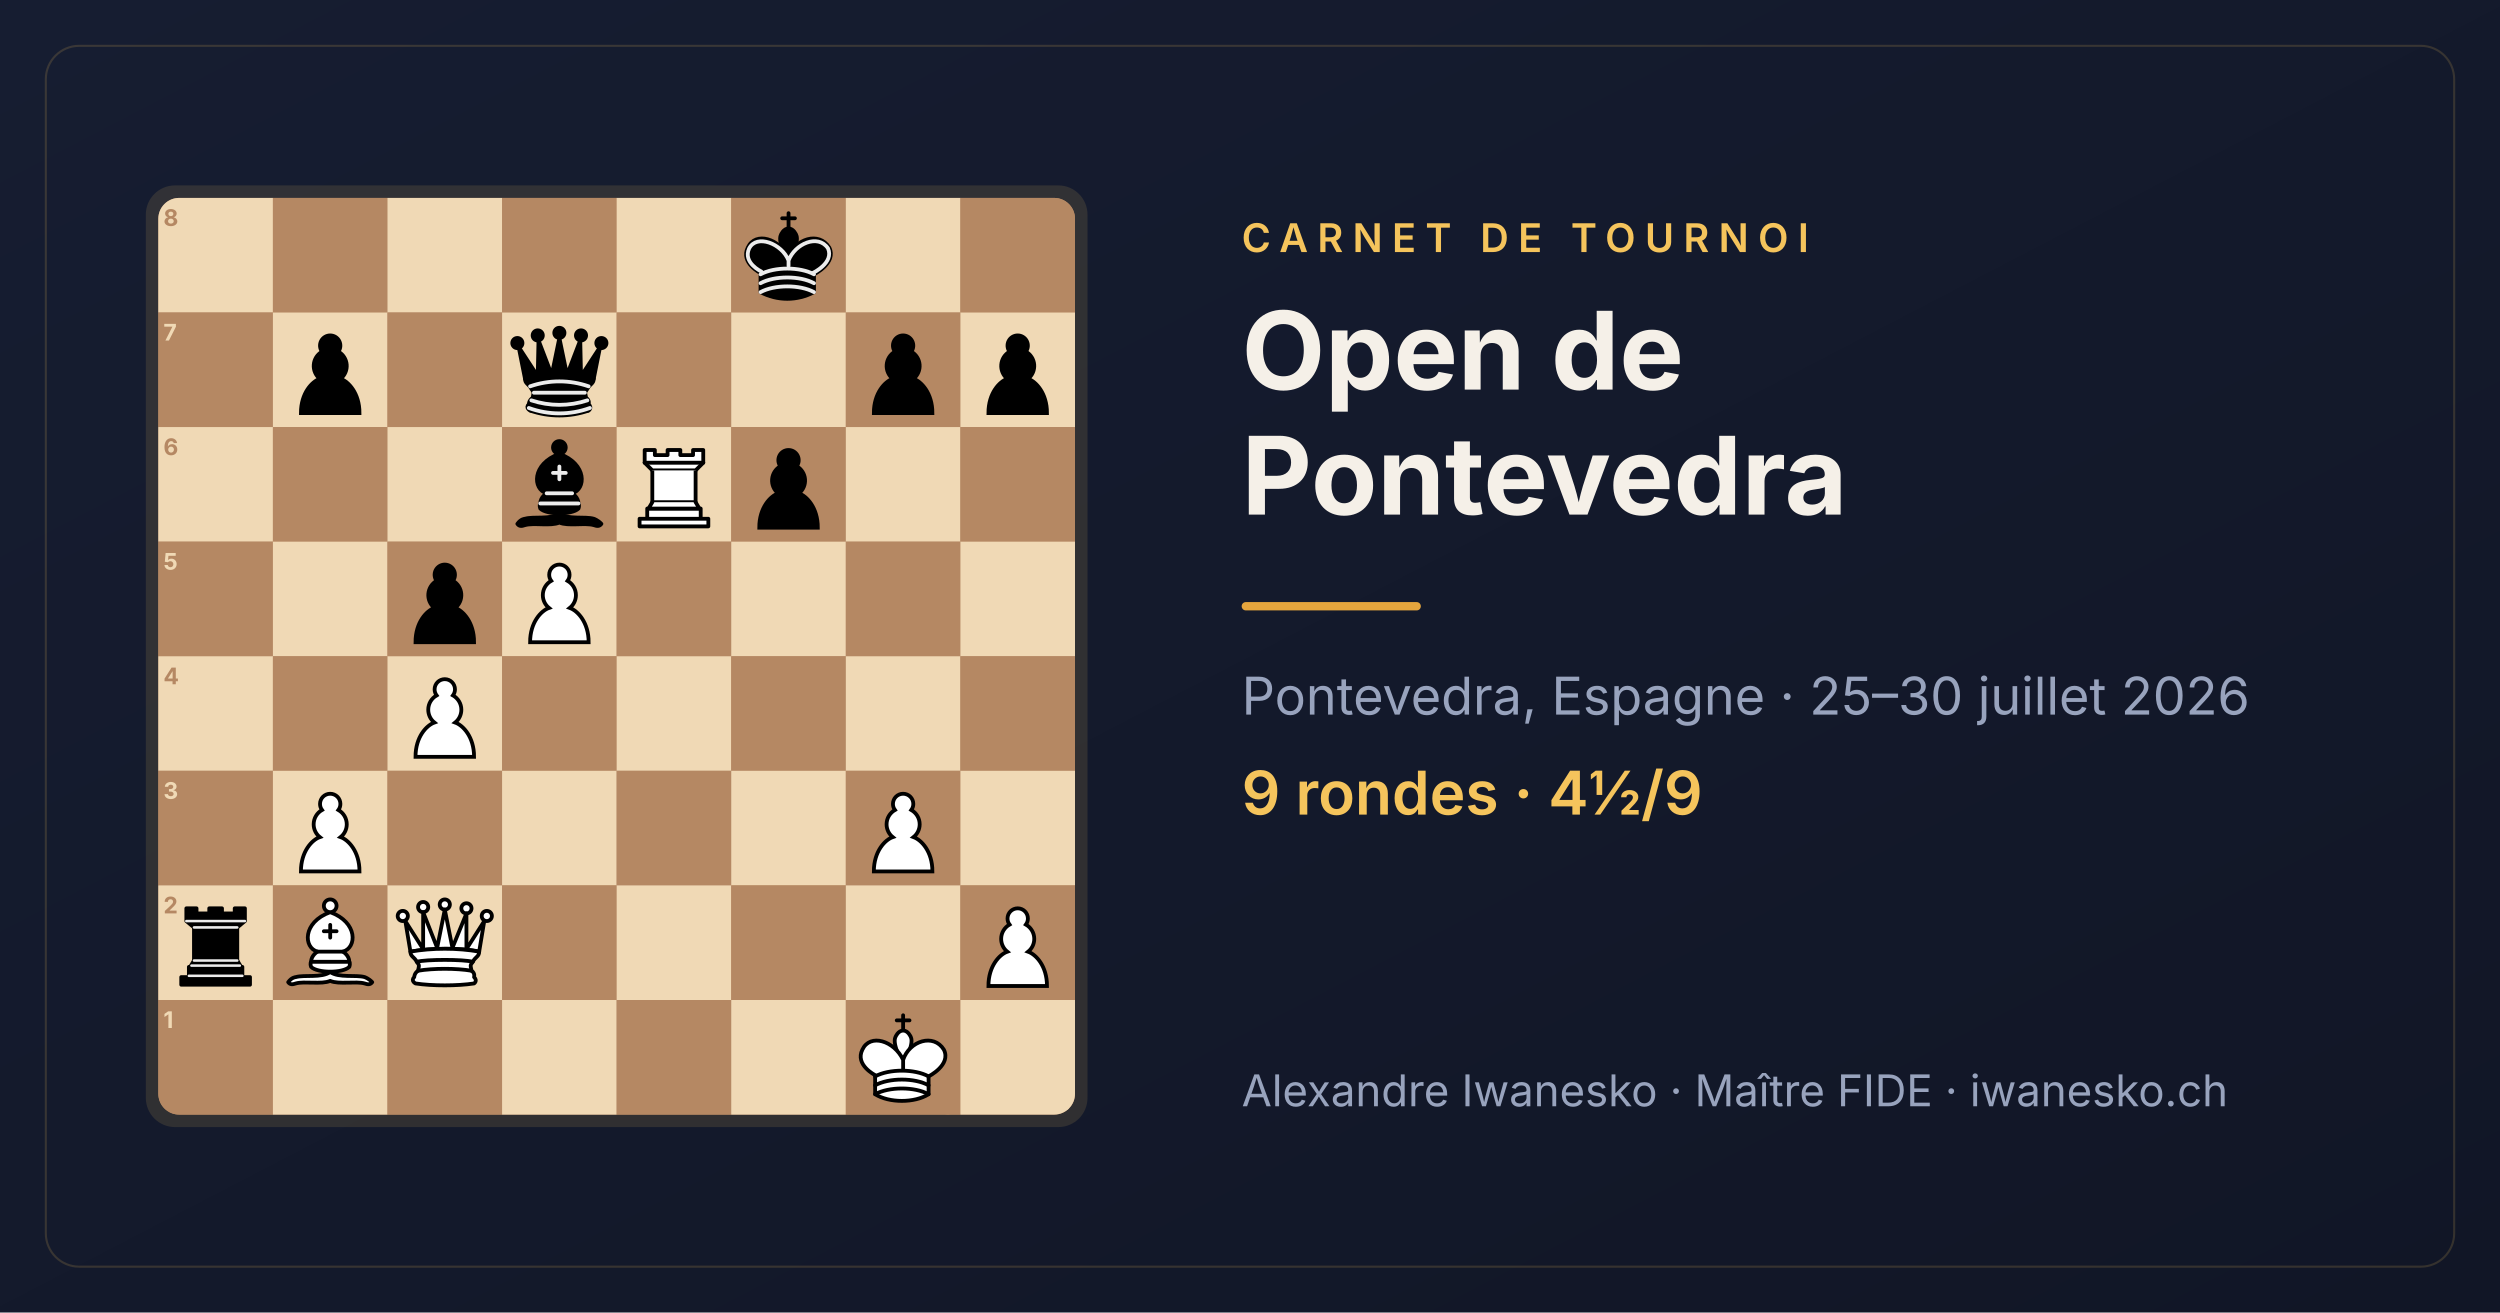
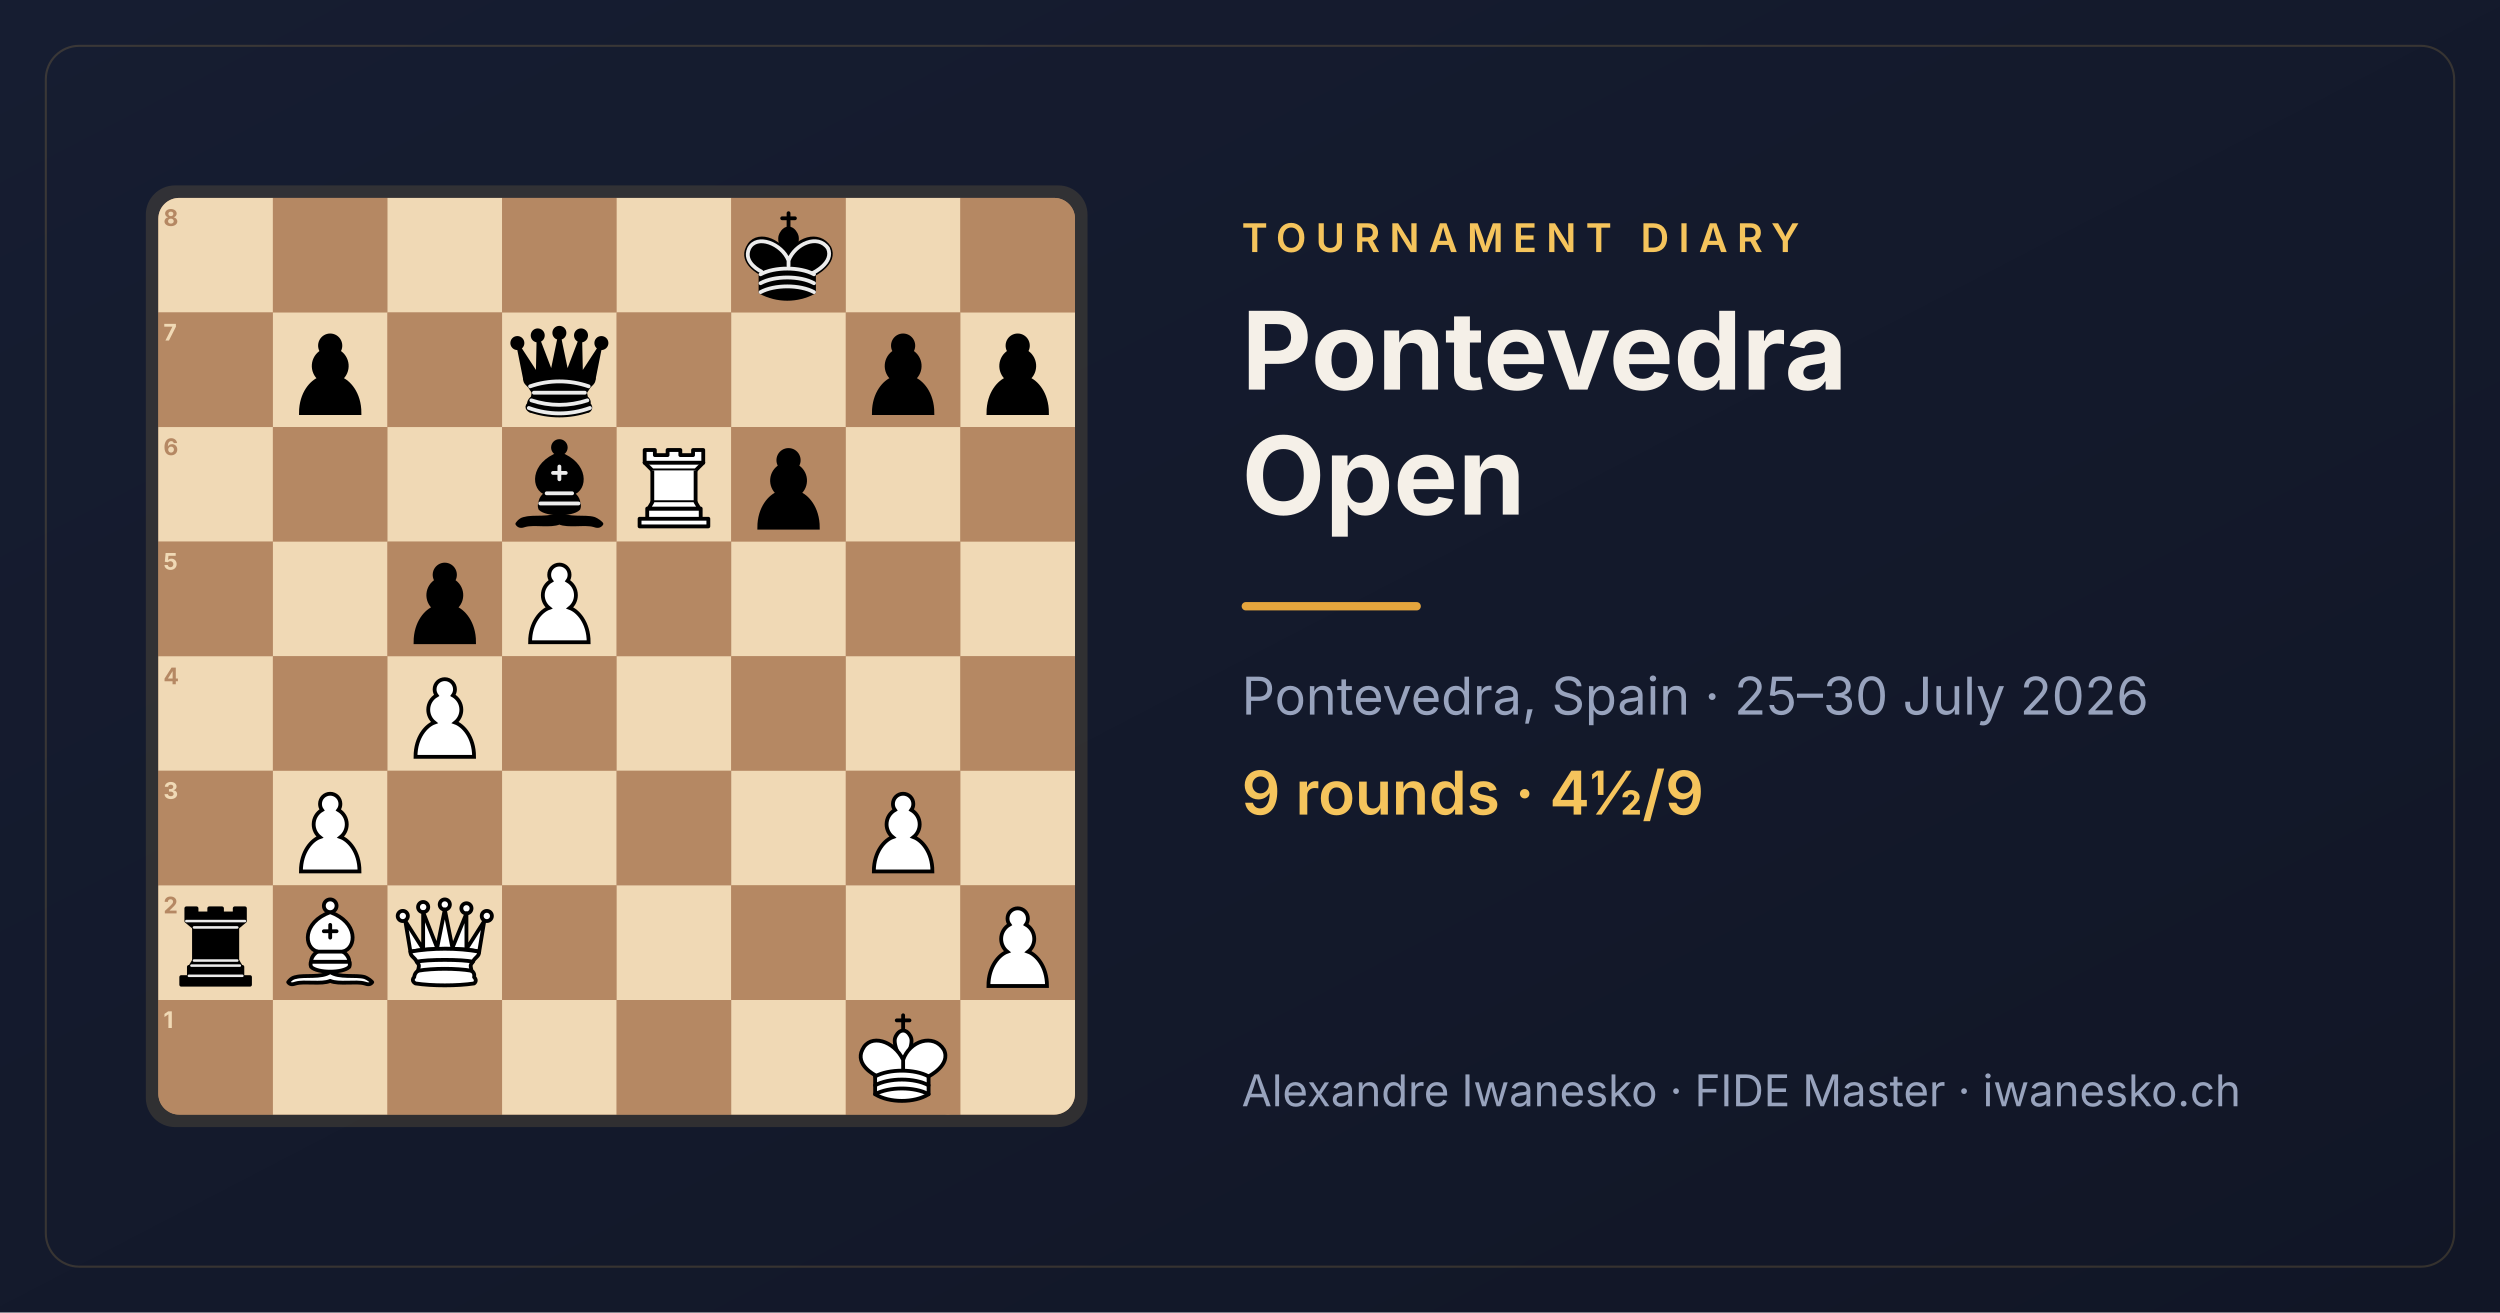
<svg xmlns="http://www.w3.org/2000/svg" width="1200" height="630" viewBox="0 0 1200 630">
  <defs>
    <linearGradient id="bg" x1="0" y1="0" x2="1" y2="1">
      <stop offset="0" stop-color="#161d31" />
      <stop offset="1" stop-color="#111626" />
    </linearGradient>
    <clipPath id="boardClip">
      <rect x="76" y="95" width="440" height="440" rx="10" />
    </clipPath>
  </defs>
  <rect width="1200" height="630" fill="url(#bg)" />
  <rect x="22" y="22" width="1156" height="586" rx="16" fill="none" stroke="#f5c45c" stroke-opacity="0.16" />
  <rect x="70" y="89" width="452" height="452" rx="14" fill="#f5c45c" fill-opacity="0.13" />
  <g clip-path="url(#boardClip)">
    <g transform="translate(76,95) scale(1.222222)">
      <rect width="360" height="360" rx="3" fill="#b58863" />
      <rect x="0" y="0" width="45" height="45" fill="#f0d9b5" />
      <rect x="45" y="0" width="45" height="45" fill="#b58863" />
      <rect x="90" y="0" width="45" height="45" fill="#f0d9b5" />
      <rect x="135" y="0" width="45" height="45" fill="#b58863" />
      <rect x="180" y="0" width="45" height="45" fill="#f0d9b5" />
      <rect x="225" y="0" width="45" height="45" fill="#b58863" />
      <rect x="270" y="0" width="45" height="45" fill="#f0d9b5" />
      <rect x="315" y="0" width="45" height="45" fill="#b58863" />
      <rect x="0" y="45" width="45" height="45" fill="#b58863" />
      <rect x="45" y="45" width="45" height="45" fill="#f0d9b5" />
      <rect x="90" y="45" width="45" height="45" fill="#b58863" />
      <rect x="135" y="45" width="45" height="45" fill="#f0d9b5" />
      <rect x="180" y="45" width="45" height="45" fill="#b58863" />
      <rect x="225" y="45" width="45" height="45" fill="#f0d9b5" />
      <rect x="270" y="45" width="45" height="45" fill="#b58863" />
      <rect x="315" y="45" width="45" height="45" fill="#f0d9b5" />
      <rect x="0" y="90" width="45" height="45" fill="#f0d9b5" />
      <rect x="45" y="90" width="45" height="45" fill="#b58863" />
      <rect x="90" y="90" width="45" height="45" fill="#f0d9b5" />
      <rect x="135" y="90" width="45" height="45" fill="#b58863" />
      <rect x="180" y="90" width="45" height="45" fill="#f0d9b5" />
      <rect x="225" y="90" width="45" height="45" fill="#b58863" />
      <rect x="270" y="90" width="45" height="45" fill="#f0d9b5" />
      <rect x="315" y="90" width="45" height="45" fill="#b58863" />
      <rect x="0" y="135" width="45" height="45" fill="#b58863" />
      <rect x="45" y="135" width="45" height="45" fill="#f0d9b5" />
      <rect x="90" y="135" width="45" height="45" fill="#b58863" />
      <rect x="135" y="135" width="45" height="45" fill="#f0d9b5" />
      <rect x="180" y="135" width="45" height="45" fill="#b58863" />
      <rect x="225" y="135" width="45" height="45" fill="#f0d9b5" />
      <rect x="270" y="135" width="45" height="45" fill="#b58863" />
      <rect x="315" y="135" width="45" height="45" fill="#f0d9b5" />
      <rect x="0" y="180" width="45" height="45" fill="#f0d9b5" />
      <rect x="45" y="180" width="45" height="45" fill="#b58863" />
      <rect x="90" y="180" width="45" height="45" fill="#f0d9b5" />
      <rect x="135" y="180" width="45" height="45" fill="#b58863" />
      <rect x="180" y="180" width="45" height="45" fill="#f0d9b5" />
      <rect x="225" y="180" width="45" height="45" fill="#b58863" />
      <rect x="270" y="180" width="45" height="45" fill="#f0d9b5" />
      <rect x="315" y="180" width="45" height="45" fill="#b58863" />
      <rect x="0" y="225" width="45" height="45" fill="#b58863" />
      <rect x="45" y="225" width="45" height="45" fill="#f0d9b5" />
      <rect x="90" y="225" width="45" height="45" fill="#b58863" />
      <rect x="135" y="225" width="45" height="45" fill="#f0d9b5" />
      <rect x="180" y="225" width="45" height="45" fill="#b58863" />
      <rect x="225" y="225" width="45" height="45" fill="#f0d9b5" />
      <rect x="270" y="225" width="45" height="45" fill="#b58863" />
      <rect x="315" y="225" width="45" height="45" fill="#f0d9b5" />
      <rect x="0" y="270" width="45" height="45" fill="#f0d9b5" />
      <rect x="45" y="270" width="45" height="45" fill="#b58863" />
      <rect x="90" y="270" width="45" height="45" fill="#f0d9b5" />
      <rect x="135" y="270" width="45" height="45" fill="#b58863" />
      <rect x="180" y="270" width="45" height="45" fill="#f0d9b5" />
      <rect x="225" y="270" width="45" height="45" fill="#b58863" />
      <rect x="270" y="270" width="45" height="45" fill="#f0d9b5" />
      <rect x="315" y="270" width="45" height="45" fill="#b58863" />
      <rect x="0" y="315" width="45" height="45" fill="#b58863" />
      <rect x="45" y="315" width="45" height="45" fill="#f0d9b5" />
      <rect x="90" y="315" width="45" height="45" fill="#b58863" />
      <rect x="135" y="315" width="45" height="45" fill="#f0d9b5" />
      <rect x="180" y="315" width="45" height="45" fill="#b58863" />
      <rect x="225" y="315" width="45" height="45" fill="#f0d9b5" />
      <rect x="270" y="315" width="45" height="45" fill="#b58863" />
      <rect x="315" y="315" width="45" height="45" fill="#f0d9b5" />
      <text x="2" y="11" font-size="9" font-weight="700" font-family="-apple-system,system-ui,sans-serif" fill="#b58863">8</text>
      <text x="43" y="358" font-size="9" font-weight="700" font-family="-apple-system,system-ui,sans-serif" text-anchor="end" fill="#b58863">a</text>
      <text x="2" y="56" font-size="9" font-weight="700" font-family="-apple-system,system-ui,sans-serif" fill="#f0d9b5">7</text>
      <text x="88" y="358" font-size="9" font-weight="700" font-family="-apple-system,system-ui,sans-serif" text-anchor="end" fill="#f0d9b5">b</text>
      <text x="2" y="101" font-size="9" font-weight="700" font-family="-apple-system,system-ui,sans-serif" fill="#b58863">6</text>
      <text x="133" y="358" font-size="9" font-weight="700" font-family="-apple-system,system-ui,sans-serif" text-anchor="end" fill="#b58863">c</text>
      <text x="2" y="146" font-size="9" font-weight="700" font-family="-apple-system,system-ui,sans-serif" fill="#f0d9b5">5</text>
      <text x="178" y="358" font-size="9" font-weight="700" font-family="-apple-system,system-ui,sans-serif" text-anchor="end" fill="#f0d9b5">d</text>
      <text x="2" y="191" font-size="9" font-weight="700" font-family="-apple-system,system-ui,sans-serif" fill="#b58863">4</text>
      <text x="223" y="358" font-size="9" font-weight="700" font-family="-apple-system,system-ui,sans-serif" text-anchor="end" fill="#b58863">e</text>
      <text x="2" y="236" font-size="9" font-weight="700" font-family="-apple-system,system-ui,sans-serif" fill="#f0d9b5">3</text>
      <text x="268" y="358" font-size="9" font-weight="700" font-family="-apple-system,system-ui,sans-serif" text-anchor="end" fill="#f0d9b5">f</text>
      <text x="2" y="281" font-size="9" font-weight="700" font-family="-apple-system,system-ui,sans-serif" fill="#b58863">2</text>
      <text x="313" y="358" font-size="9" font-weight="700" font-family="-apple-system,system-ui,sans-serif" text-anchor="end" fill="#b58863">g</text>
      <text x="2" y="326" font-size="9" font-weight="700" font-family="-apple-system,system-ui,sans-serif" fill="#f0d9b5">1</text>
      <text x="358" y="358" font-size="9" font-weight="700" font-family="-apple-system,system-ui,sans-serif" text-anchor="end" fill="#f0d9b5">h</text>
      <g transform="translate(225,0)">
        <g fill="none" fill-rule="evenodd" stroke="#000" stroke-linecap="round" stroke-linejoin="round" stroke-width="1.5">
          <path stroke-linejoin="miter" d="M22.5 11.6V6" />
          <path fill="#000" stroke-linecap="butt" stroke-linejoin="miter" d="M22.5 25s4.5-7.5 3-10.5c0 0-1-2.5-3-2.5s-3 2.5-3 2.5c-1.5 3 3 10.5 3 10.5" />
          <path fill="#000" d="M11.5 37a22.3 22.3 0 0 0 21 0v-7s9-4.5 6-10.5c-4-6.5-13.5-3.5-16 4V27v-3.5c-3.5-7.5-13-10.5-16-4-3 6 5 10 5 10z" />
          <path stroke-linejoin="miter" d="M20 8h5" />
          <path stroke="#ececec" d="M32 29.5s8.5-4 6-9.7C34.1 14 25 18 22.5 24.6v2.1-2.1C20 18 9.9 14 7 19.9c-2.5 5.6 4.8 9 4.8 9" />
          <path stroke="#ececec" d="M11.5 30c5.5-3 15.5-3 21 0m-21 3.5c5.5-3 15.5-3 21 0m-21 3.5c5.5-3 15.5-3 21 0" />
        </g>
      </g>
      <g transform="translate(45,45)">
        <path stroke="#000" stroke-linecap="round" stroke-width="1.5" d="M22.5 9a4 4 0 0 0-3.22 6.38 6.48 6.48 0 0 0-.87 10.65c-3 1.06-7.41 5.55-7.41 13.47h23c0-7.92-4.41-12.41-7.41-13.47a6.46 6.46 0 0 0-.87-10.65A4.01 4.01 0 0 0 22.5 9z" />
      </g>
      <g transform="translate(135,45)">
        <g fill-rule="evenodd" stroke="#000" stroke-linecap="round" stroke-linejoin="round" stroke-width="1.5">
          <g stroke="none">
            <circle cx="6" cy="12" r="2.75" />
            <circle cx="14" cy="9" r="2.75" />
            <circle cx="22.5" cy="8" r="2.75" />
            <circle cx="31" cy="9" r="2.75" />
            <circle cx="39" cy="12" r="2.75" />
          </g>
          <path stroke-linecap="butt" d="M9 26c8.5-1.5 21-1.5 27 0l2.5-12.5L31 25l-.3-14.1-5.2 13.6-3-14.5-3 14.5-5.2-13.6L14 25 6.5 13.5z" />
          <path stroke-linecap="butt" d="M9 26c0 2 1.5 2 2.5 4 1 1.5 1 1 .5 3.5-1.5 1-1.5 2.5-1.5 2.5-1.5 1.5.5 2.5.5 2.5 6.5 1 16.5 1 23 0 0 0 1.5-1 0-2.5 0 0 .5-1.5-1-2.5-.5-2.5-.5-2 .5-3.5 1-2 2.5-2 2.5-4-8.5-1.5-18.5-1.5-27 0z" />
          <path fill="none" stroke-linecap="butt" d="M11 38.5a35 35 1 0 0 23 0" />
          <path fill="none" stroke="#ececec" d="M11 29a35 35 1 0 1 23 0m-21.5 2.5h20m-21 3a35 35 1 0 0 22 0m-23 3a35 35 1 0 0 24 0" />
        </g>
      </g>
      <g transform="translate(270,45)">
        <path stroke="#000" stroke-linecap="round" stroke-width="1.5" d="M22.5 9a4 4 0 0 0-3.22 6.38 6.48 6.48 0 0 0-.87 10.65c-3 1.06-7.41 5.55-7.41 13.47h23c0-7.92-4.41-12.41-7.41-13.47a6.46 6.46 0 0 0-.87-10.65A4.01 4.01 0 0 0 22.5 9z" />
      </g>
      <g transform="translate(315,45)">
        <path stroke="#000" stroke-linecap="round" stroke-width="1.5" d="M22.5 9a4 4 0 0 0-3.22 6.38 6.48 6.48 0 0 0-.87 10.65c-3 1.06-7.41 5.55-7.41 13.47h23c0-7.92-4.41-12.41-7.41-13.47a6.46 6.46 0 0 0-.87-10.65A4.01 4.01 0 0 0 22.5 9z" />
      </g>
      <g transform="translate(135,90)">
        <g fill="none" fill-rule="evenodd" stroke="#000" stroke-linecap="round" stroke-linejoin="round" stroke-width="1.5">
          <g fill="#000" stroke-linecap="butt">
            <path d="M9 36c3.4-1 10.1.4 13.5-2 3.4 2.4 10.1 1 13.5 2 0 0 1.6.5 3 2-.7 1-1.6 1-3 .5-3.4-1-10.1.5-13.5-1-3.4 1.5-10.1 0-13.5 1-1.4.5-2.3.5-3-.5 1.4-2 3-2 3-2z" />
            <path d="M15 32c2.5 2.5 12.5 2.5 15 0 .5-1.5 0-2 0-2 0-2.5-2.5-4-2.5-4 5.5-1.5 6-11.5-5-15.5-11 4-10.5 14-5 15.5 0 0-2.5 1.5-2.5 4 0 0-.5.5 0 2z" />
            <path d="M25 8a2.5 2.5 0 1 1-5 0 2.5 2.5 0 1 1 5 0z" />
          </g>
          <path stroke="#ececec" stroke-linejoin="miter" d="M17.5 26h10M15 30h15m-7.5-14.5v5M20 18h5" />
        </g>
      </g>
      <g transform="translate(180,90)">
        <g fill="#fff" fill-rule="evenodd" stroke="#000" stroke-linecap="round" stroke-linejoin="round" stroke-width="1.5">
          <path stroke-linecap="butt" d="M9 39h27v-3H9zm3-3v-4h21v4zm-1-22V9h4v2h5V9h5v2h5V9h4v5" />
          <path d="m34 14-3 3H14l-3-3" />
          <path stroke-linecap="butt" stroke-linejoin="miter" d="M31 17v12.5H14V17" />
          <path d="m31 29.5 1.5 2.5h-20l1.5-2.5" />
          <path fill="none" stroke-linejoin="miter" d="M11 14h23" />
        </g>
      </g>
      <g transform="translate(225,90)">
        <path stroke="#000" stroke-linecap="round" stroke-width="1.5" d="M22.5 9a4 4 0 0 0-3.22 6.38 6.48 6.48 0 0 0-.87 10.65c-3 1.06-7.41 5.55-7.41 13.47h23c0-7.92-4.41-12.41-7.41-13.47a6.46 6.46 0 0 0-.87-10.65A4.01 4.01 0 0 0 22.5 9z" />
      </g>
      <g transform="translate(90,135)">
        <path stroke="#000" stroke-linecap="round" stroke-width="1.5" d="M22.5 9a4 4 0 0 0-3.22 6.38 6.48 6.48 0 0 0-.87 10.65c-3 1.06-7.41 5.55-7.41 13.47h23c0-7.92-4.41-12.41-7.41-13.47a6.46 6.46 0 0 0-.87-10.65A4.01 4.01 0 0 0 22.5 9z" />
      </g>
      <g transform="translate(135,135)">
        <path fill="#fff" stroke="#000" stroke-linecap="round" stroke-width="1.5" d="M22.5 9c-2.21 0-4 1.79-4 4 0 .89.29 1.71.78 2.38C17.33 16.5 16 18.59 16 21c0 2.03.94 3.84 2.41 5.03-3 1.06-7.41 5.55-7.41 13.47h23c0-7.92-4.41-12.41-7.41-13.47 1.47-1.19 2.41-3 2.41-5.03 0-2.41-1.33-4.5-3.28-5.62.49-.67.78-1.49.78-2.38 0-2.21-1.79-4-4-4z" />
      </g>
      <g transform="translate(90,180)">
        <path fill="#fff" stroke="#000" stroke-linecap="round" stroke-width="1.5" d="M22.5 9c-2.21 0-4 1.79-4 4 0 .89.29 1.71.78 2.38C17.33 16.5 16 18.59 16 21c0 2.03.94 3.84 2.41 5.03-3 1.06-7.41 5.55-7.41 13.47h23c0-7.92-4.41-12.41-7.41-13.47 1.47-1.19 2.41-3 2.41-5.03 0-2.41-1.33-4.5-3.28-5.62.49-.67.78-1.49.78-2.38 0-2.21-1.79-4-4-4z" />
      </g>
      <g transform="translate(45,225)">
        <path fill="#fff" stroke="#000" stroke-linecap="round" stroke-width="1.5" d="M22.5 9c-2.21 0-4 1.79-4 4 0 .89.29 1.71.78 2.38C17.33 16.5 16 18.59 16 21c0 2.03.94 3.84 2.41 5.03-3 1.06-7.41 5.55-7.41 13.47h23c0-7.92-4.41-12.41-7.41-13.47 1.47-1.19 2.41-3 2.41-5.03 0-2.41-1.33-4.5-3.28-5.62.49-.67.78-1.49.78-2.38 0-2.21-1.79-4-4-4z" />
      </g>
      <g transform="translate(270,225)">
        <path fill="#fff" stroke="#000" stroke-linecap="round" stroke-width="1.5" d="M22.5 9c-2.21 0-4 1.79-4 4 0 .89.29 1.71.78 2.38C17.33 16.5 16 18.59 16 21c0 2.03.94 3.84 2.41 5.03-3 1.06-7.41 5.55-7.41 13.47h23c0-7.92-4.41-12.41-7.41-13.47 1.47-1.19 2.41-3 2.41-5.03 0-2.41-1.33-4.5-3.28-5.62.49-.67.78-1.49.78-2.38 0-2.21-1.79-4-4-4z" />
      </g>
      <g transform="translate(0,270)">
        <g fill-rule="evenodd" stroke="#000" stroke-linecap="round" stroke-linejoin="round" stroke-width="1.5">
          <path stroke-linecap="butt" d="M9 39h27v-3H9zm3.5-7 1.5-2.5h17l1.5 2.5zm-.5 4v-4h21v4z" />
          <path stroke-linecap="butt" stroke-linejoin="miter" d="M14 29.5v-13h17v13z" />
          <path stroke-linecap="butt" d="M14 16.5 11 14h23l-3 2.5zM11 14V9h4v2h5V9h5v2h5V9h4v5z" />
          <path fill="none" stroke="#ececec" stroke-linejoin="miter" stroke-width="1" d="M12 35.5h21m-20-4h19m-18-2h17m-17-13h17M11 14h23" />
        </g>
      </g>
      <g transform="translate(45,270)">
        <g fill="none" fill-rule="evenodd" stroke="#000" stroke-linecap="round" stroke-linejoin="round" stroke-width="1.5">
          <g fill="#fff" stroke-linecap="butt">
            <path d="M9 36c3.39-.97 10.11.43 13.5-2 3.39 2.43 10.11 1.03 13.5 2 0 0 1.65.54 3 2-.68.97-1.65.99-3 .5-3.39-.97-10.11.46-13.5-1-3.39 1.46-10.11.03-13.5 1-1.35.49-2.32.47-3-.5 1.35-1.94 3-2 3-2z" />
            <path d="M15 32c2.5 2.5 12.5 2.5 15 0 .5-1.5 0-2 0-2 0-2.5-2.5-4-2.5-4 5.5-1.5 6-11.5-5-15.5-11 4-10.5 14-5 15.5 0 0-2.5 1.5-2.5 4 0 0-.5.5 0 2z" />
            <path d="M25 8a2.5 2.5 0 1 1-5 0 2.5 2.5 0 1 1 5 0z" />
          </g>
          <path stroke-linejoin="miter" d="M17.5 26h10M15 30h15m-7.5-14.5v5M20 18h5" />
        </g>
      </g>
      <g transform="translate(90,270)">
        <g fill="#fff" fill-rule="evenodd" stroke="#000" stroke-linecap="round" stroke-linejoin="round" stroke-width="1.5">
          <path d="M8 12a2 2 0 1 1-4 0 2 2 0 1 1 4 0m16.5-4.5a2 2 0 1 1-4 0 2 2 0 1 1 4 0M41 12a2 2 0 1 1-4 0 2 2 0 1 1 4 0M16 8.5a2 2 0 1 1-4 0 2 2 0 1 1 4 0M33 9a2 2 0 1 1-4 0 2 2 0 1 1 4 0" />
          <path stroke-linecap="butt" d="M9 26c8.5-1.5 21-1.5 27 0l2-12-7 11V11l-5.5 13.5-3-15-3 15-5.5-14V25L7 14z" />
          <path stroke-linecap="butt" d="M9 26c0 2 1.5 2 2.5 4 1 1.5 1 1 .5 3.5-1.5 1-1.5 2.5-1.5 2.5-1.5 1.5.5 2.5.5 2.5 6.5 1 16.5 1 23 0 0 0 1.5-1 0-2.5 0 0 .5-1.5-1-2.5-.5-2.5-.5-2 .5-3.5 1-2 2.5-2 2.5-4-8.5-1.5-18.5-1.5-27 0z" />
          <path fill="none" d="M11.5 30c3.5-1 18.5-1 22 0M12 33.5c6-1 15-1 21 0" />
        </g>
      </g>
      <g transform="translate(315,270)">
        <path fill="#fff" stroke="#000" stroke-linecap="round" stroke-width="1.5" d="M22.5 9c-2.21 0-4 1.79-4 4 0 .89.29 1.71.78 2.38C17.33 16.5 16 18.59 16 21c0 2.03.94 3.84 2.41 5.03-3 1.06-7.41 5.55-7.41 13.47h23c0-7.92-4.41-12.41-7.41-13.47 1.47-1.19 2.41-3 2.41-5.03 0-2.41-1.33-4.5-3.28-5.62.49-.67.78-1.49.78-2.38 0-2.21-1.79-4-4-4z" />
      </g>
      <g transform="translate(270,315)">
        <g fill="none" fill-rule="evenodd" stroke="#000" stroke-linecap="round" stroke-linejoin="round" stroke-width="1.5">
          <path stroke-linejoin="miter" d="M22.5 11.63V6M20 8h5" />
          <path fill="#fff" stroke-linecap="butt" stroke-linejoin="miter" d="M22.5 25s4.5-7.5 3-10.5c0 0-1-2.5-3-2.5s-3 2.5-3 2.5c-1.5 3 3 10.5 3 10.5" />
          <path fill="#fff" d="M11.5 37c5.5 3.5 15.5 3.5 21 0v-7s9-4.5 6-10.5c-4-6.5-13.5-3.5-16 4V27v-3.5c-3.5-7.5-13-10.5-16-4-3 6 5 10 5 10z" />
          <path d="M11.5 30c5.5-3 15.5-3 21 0m-21 3.5c5.5-3 15.5-3 21 0m-21 3.5c5.5-3 15.5-3 21 0" />
        </g>
      </g>
    </g>
  </g>
-   <text x="596" y="121" font-family="'Segoe UI',Inter,Helvetica,Arial,sans-serif" font-size="19" font-weight="600" letter-spacing="4.5" fill="#f5c45c">CARNET DE TOURNOI</text>
-   <text x="596" y="187" font-family="'Segoe UI',Inter,Helvetica,Arial,sans-serif" font-size="52" font-weight="700" fill="#f5f0e8">Open de</text>
-   <text x="596" y="247" font-family="'Segoe UI',Inter,Helvetica,Arial,sans-serif" font-size="52" font-weight="700" fill="#f5f0e8">Pontevedra</text>
+   <text x="596" y="121" font-family="'Segoe UI',Inter,Helvetica,Arial,sans-serif" font-size="19" font-weight="600" letter-spacing="4.5" fill="#f5c45c">TOURNAMENT DIARY</text>
+   <text x="596" y="187" font-family="'Segoe UI',Inter,Helvetica,Arial,sans-serif" font-size="52" font-weight="700" fill="#f5f0e8">Pontevedra</text>
+   <text x="596" y="247" font-family="'Segoe UI',Inter,Helvetica,Arial,sans-serif" font-size="52" font-weight="700" fill="#f5f0e8">Open</text>
  <rect x="596" y="289" width="86" height="4" rx="2" fill="#e5a53d" />
-   <text x="596" y="343" font-family="'Segoe UI',Inter,Helvetica,Arial,sans-serif" font-size="25" fill="#98a3bd">Pontevedra, Espagne · 25–30 juillet 2026</text>
-   <text x="596" y="391" font-family="'Segoe UI',Inter,Helvetica,Arial,sans-serif" font-size="29" font-weight="600" fill="#f5c45c">9 rondes · 4½/9</text>
-   <text x="596" y="531" font-family="'Segoe UI',Inter,Helvetica,Arial,sans-serif" font-size="21" fill="#98a3bd">Alexandre Iwanesko · Maître FIDE · iwanesko.ch</text>
+   <text x="596" y="343" font-family="'Segoe UI',Inter,Helvetica,Arial,sans-serif" font-size="25" fill="#98a3bd">Pontevedra, Spain · 25–30 July 2026</text>
+   <text x="596" y="391" font-family="'Segoe UI',Inter,Helvetica,Arial,sans-serif" font-size="29" font-weight="600" fill="#f5c45c">9 rounds · 4½/9</text>
+   <text x="596" y="531" font-family="'Segoe UI',Inter,Helvetica,Arial,sans-serif" font-size="21" fill="#98a3bd">Alexandre Iwanesko · FIDE Master · iwanesko.ch</text>
</svg>
